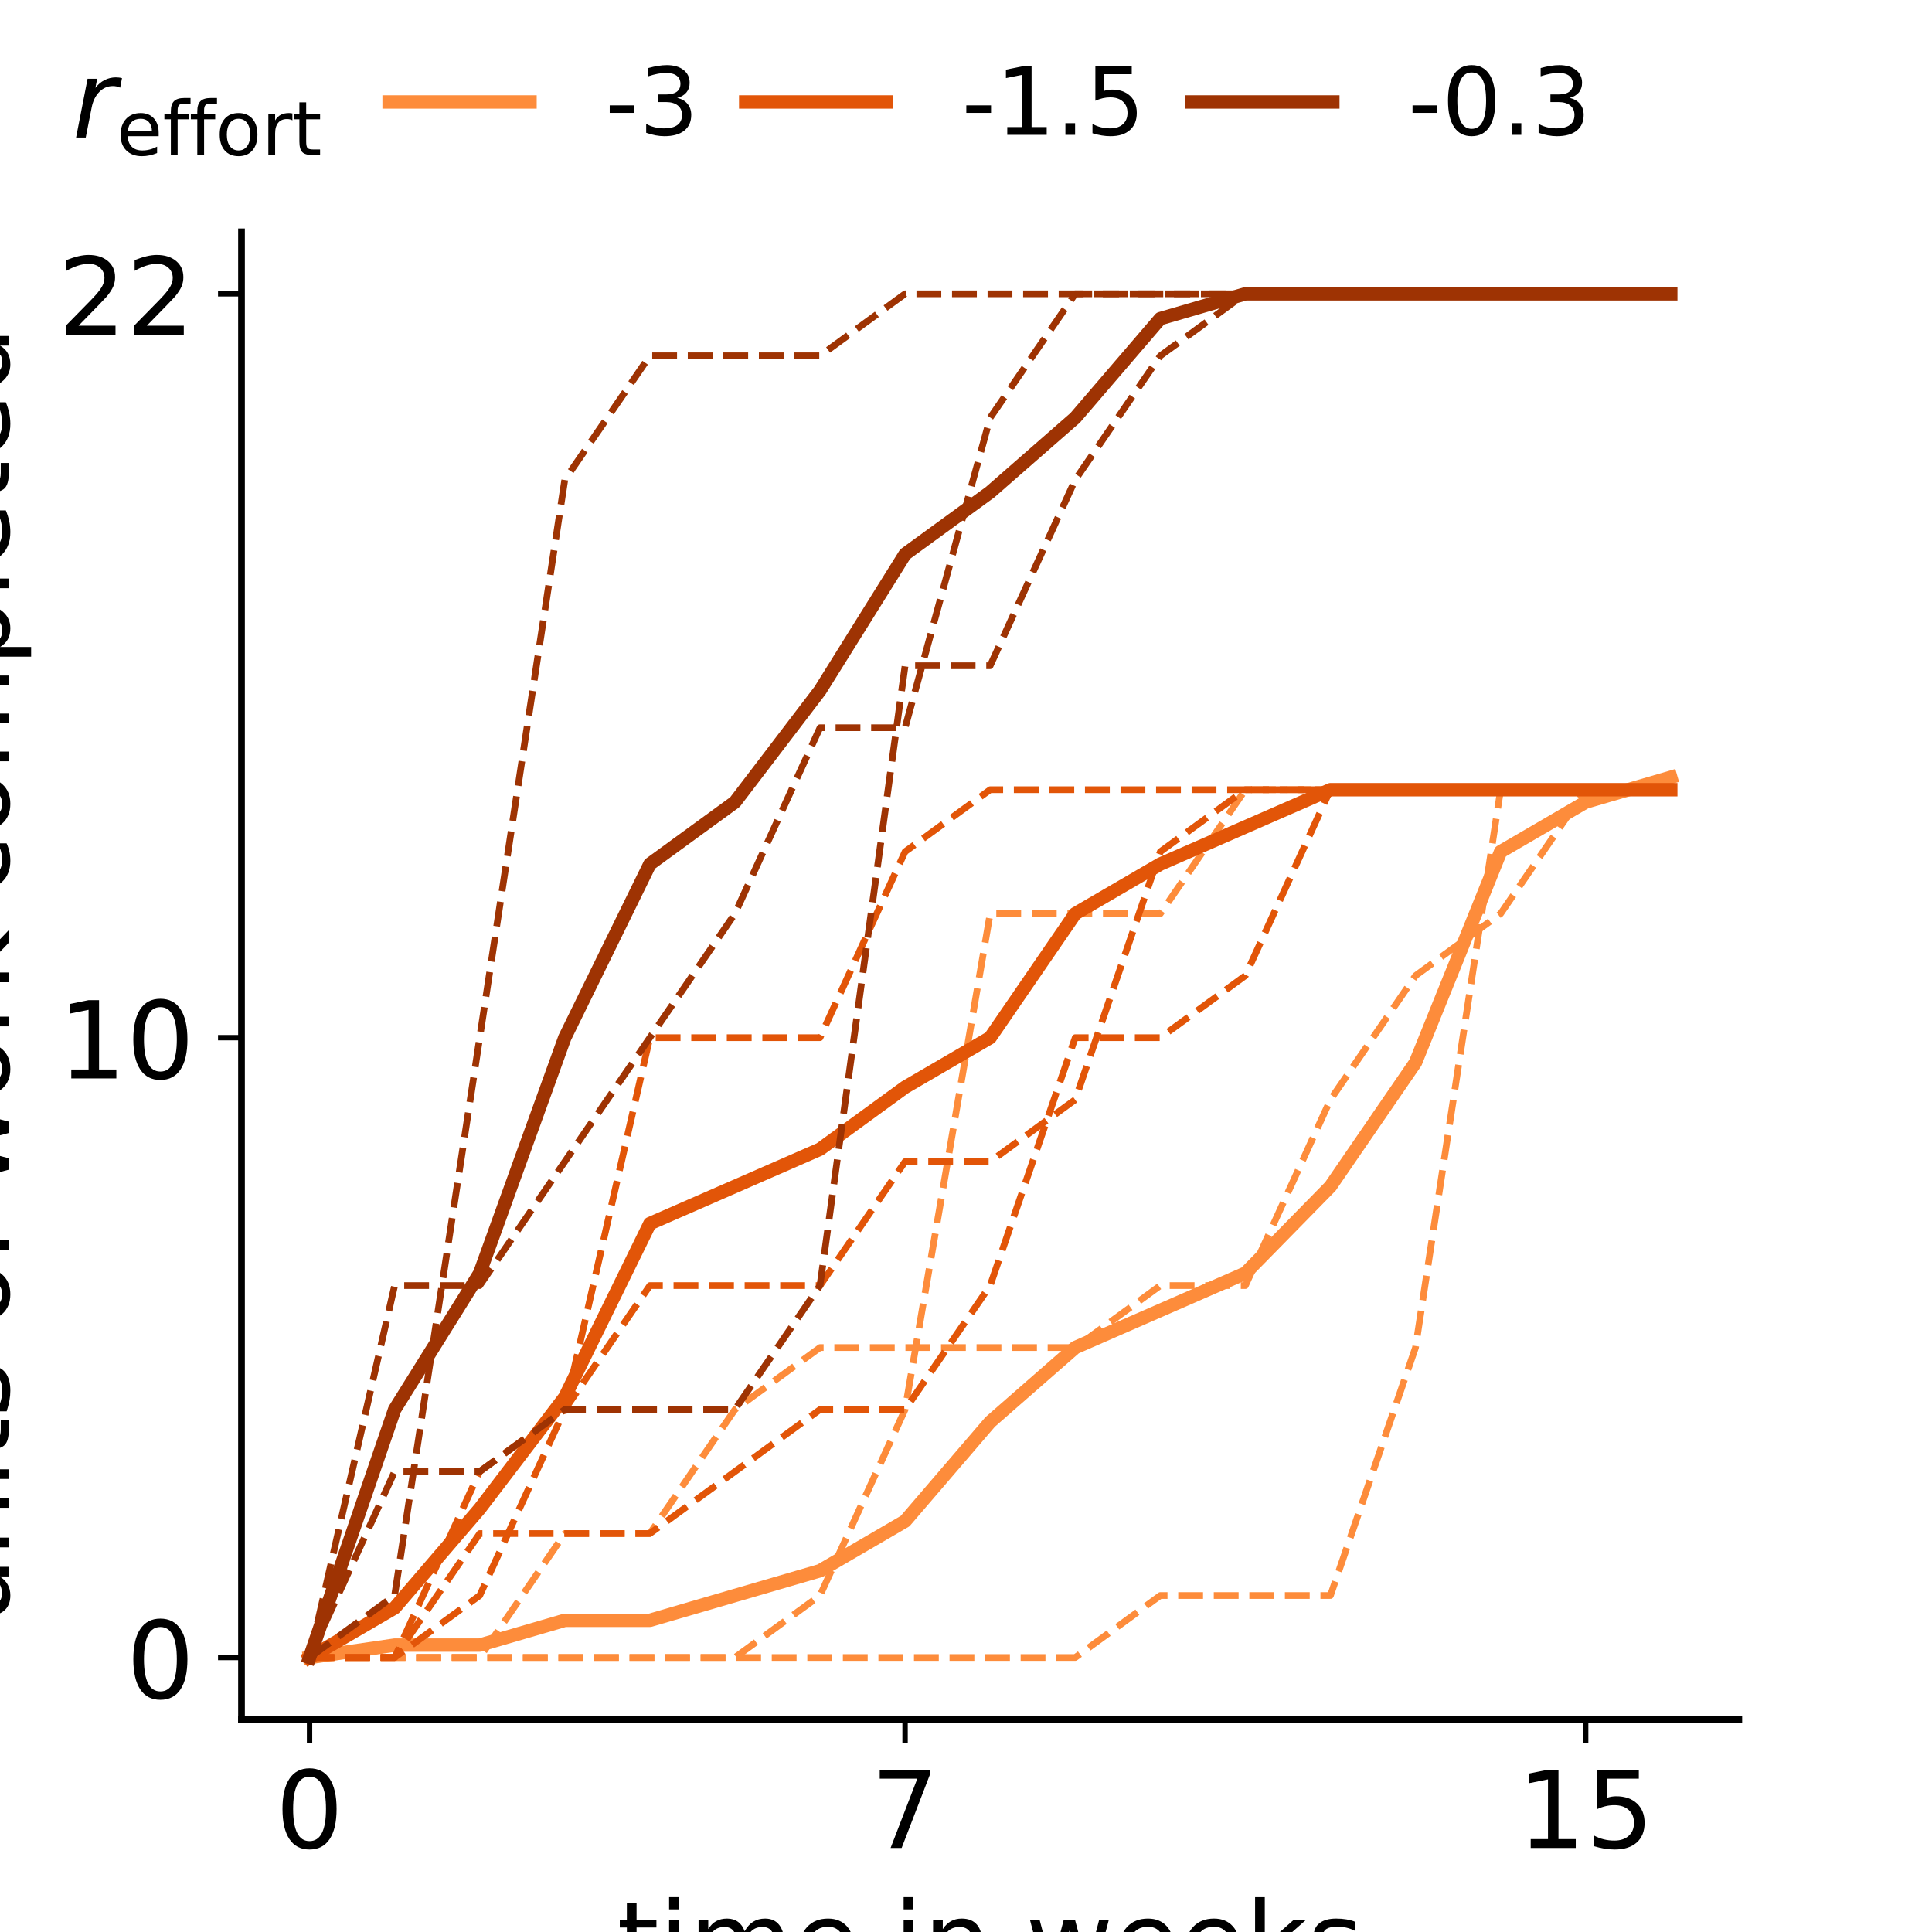
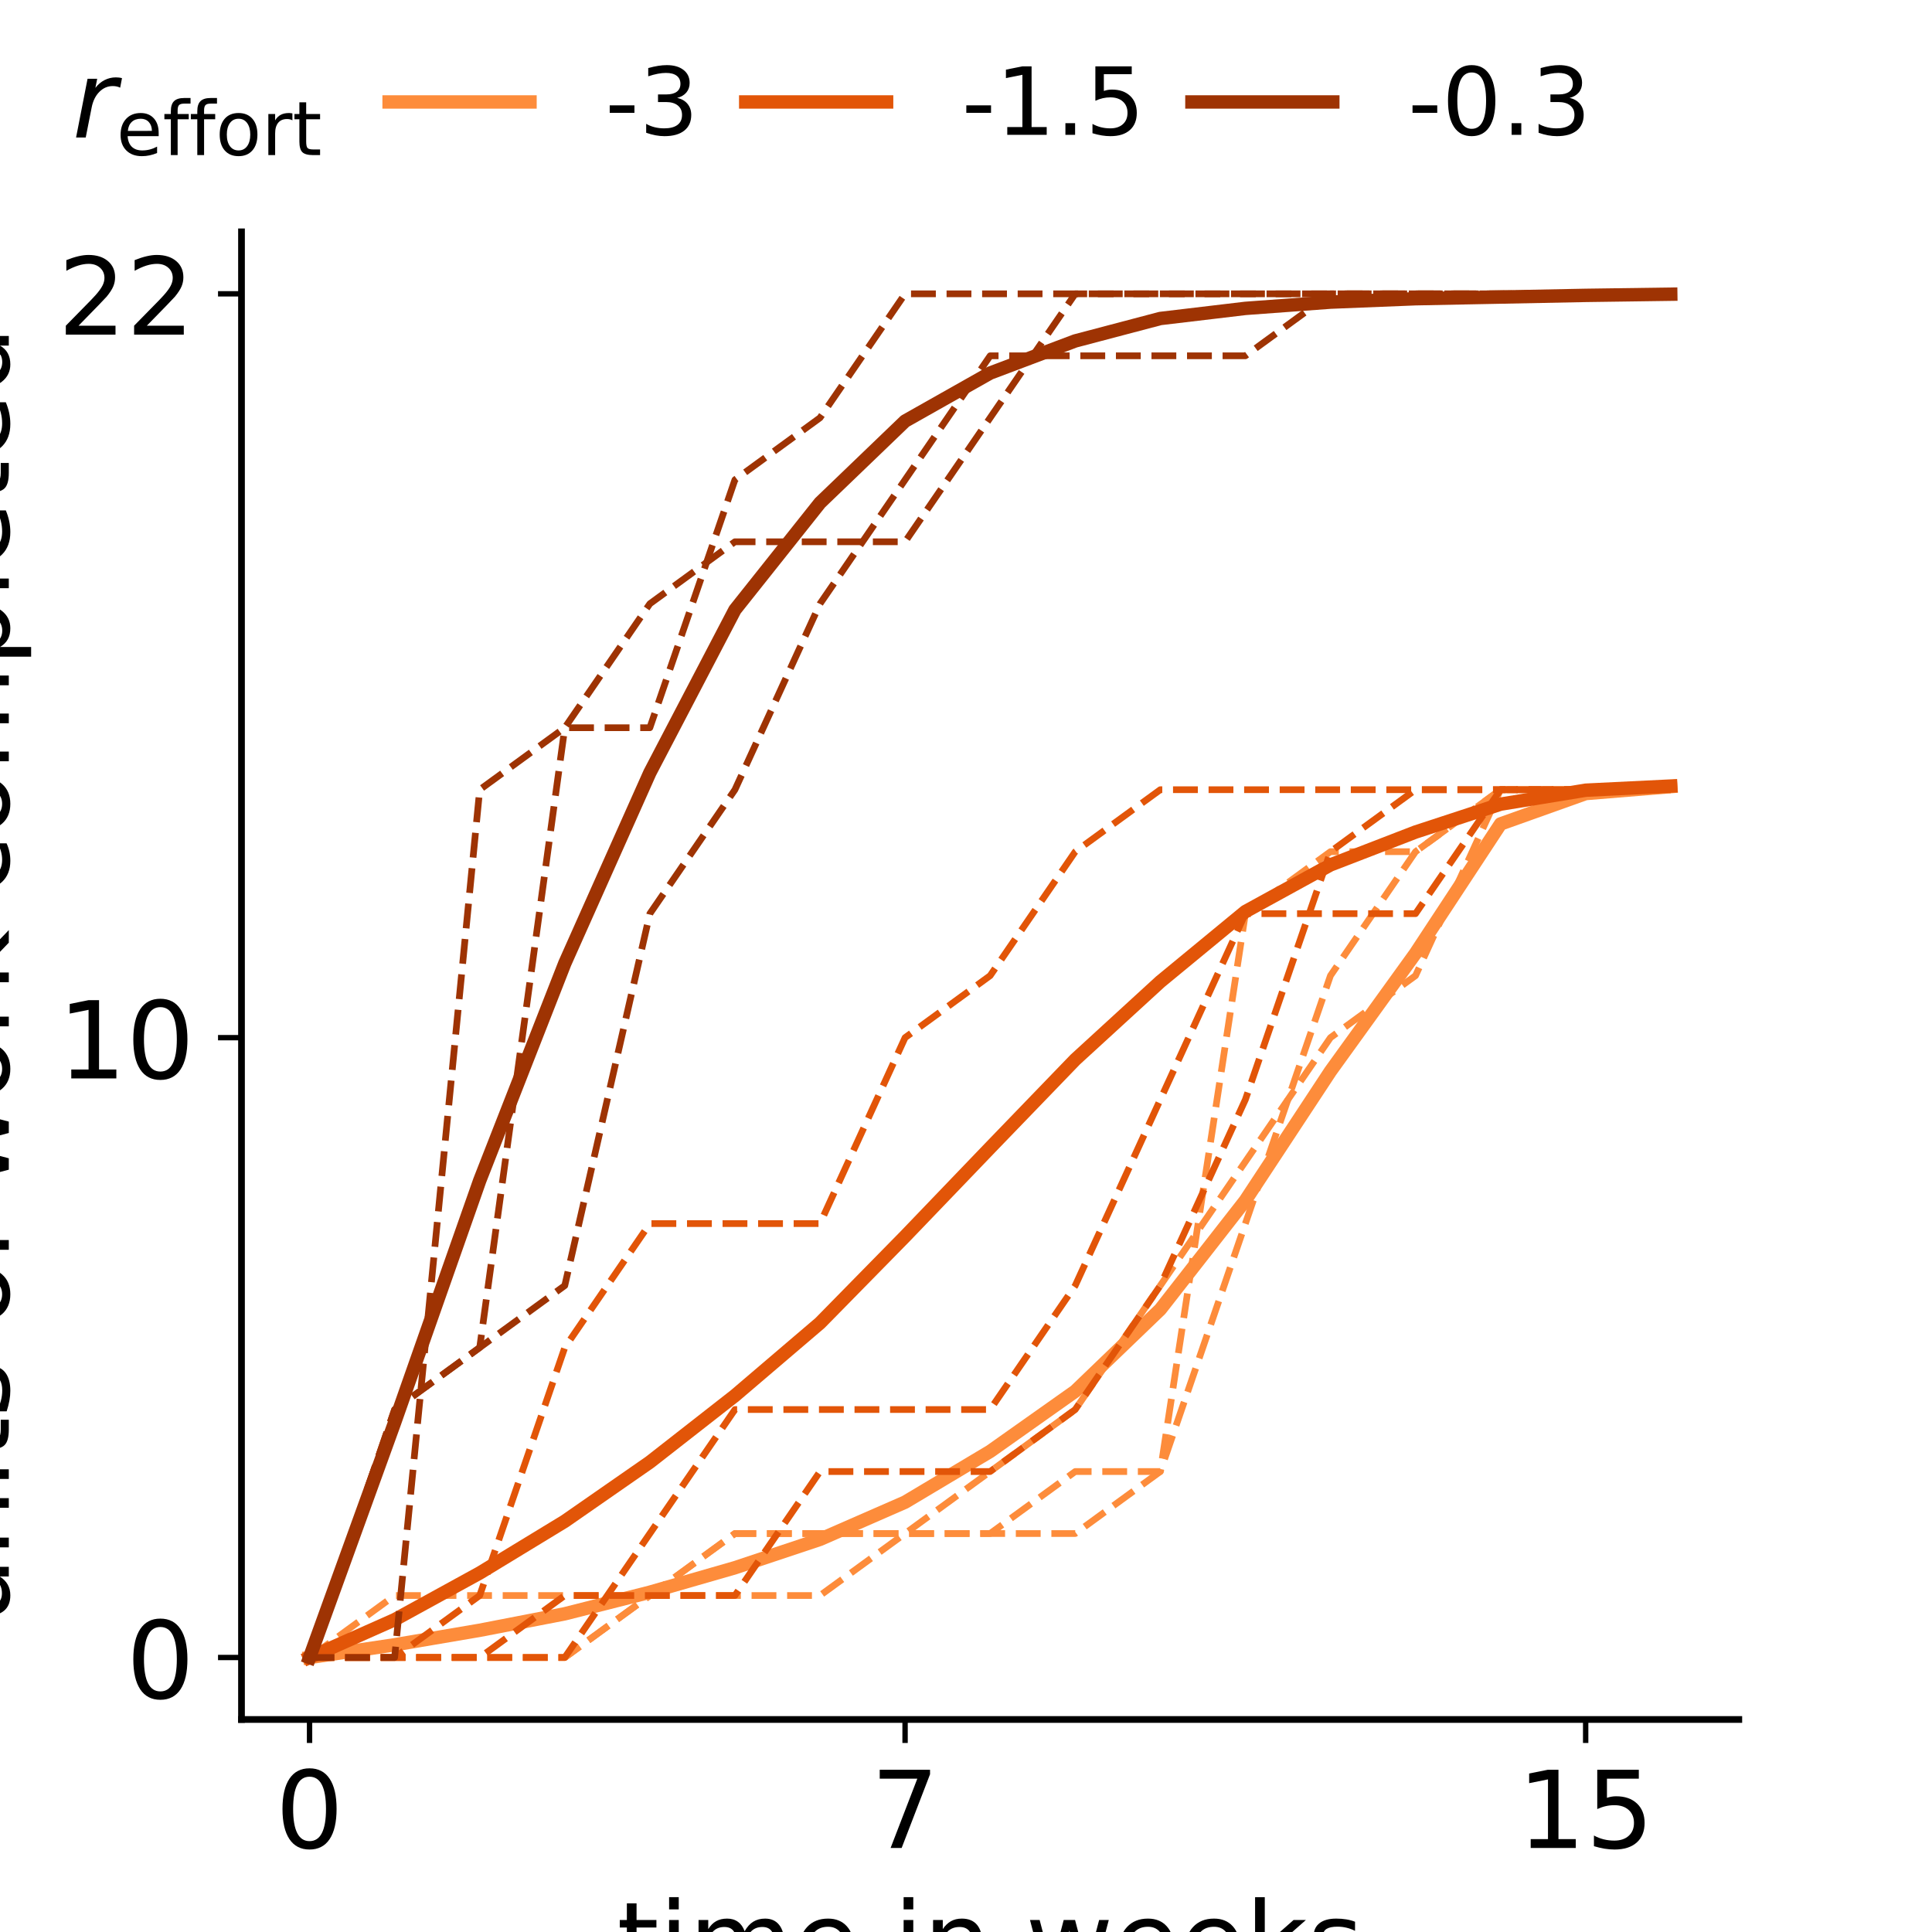
<svg xmlns="http://www.w3.org/2000/svg" xmlns:xlink="http://www.w3.org/1999/xlink" width="288pt" height="288pt" viewBox="0 0 288 288" version="1.1">
  <defs>
    <style type="text/css">*{stroke-linejoin: round; stroke-linecap: butt}</style>
  </defs>
  <g id="figure_1">
    <g id="patch_1">
      <path d="M 0 288  L 288 288  L 288 0  L 0 0  z " style="fill: #ffffff" />
    </g>
    <g id="axes_1">
      <g id="patch_2">
        <path d="M 36 256.32  L 259.2 256.32  L 259.2 34.56  L 36 34.56  z " style="fill: #ffffff" />
      </g>
      <g id="matplotlib.axis_1">
        <g id="xtick_1">
          <g id="line2d_1">
            <defs>
-               <path id="m95252f4888" d="M 0 0  L 0 3.5  " style="stroke: #000000; stroke-width: 0.8" />
-             </defs>
-             <g>
-               <use xlink:href="#m95252f4888" x="46.145" y="256.32" style="stroke: #000000; stroke-width: 0.8" />
+               <path id="m79a9e3d31c" d="M 0 0  L 0 3.5  " style="stroke: #000000; stroke-width: 0.8" />
+             </defs>
+             <g>
+               <use xlink:href="#m79a9e3d31c" x="46.145" y="256.32" style="stroke: #000000; stroke-width: 0.8" />
            </g>
          </g>
          <g id="text_1">
            <g transform="translate(41.05546 275.4775) scale(0.16 -0.16)">
              <defs>
                <path id="DejaVuSans-30" d="M 2034 4250  Q 1547 4250 1301 3770  Q 1056 3291 1056 2328  Q 1056 1369 1301 889  Q 1547 409 2034 409  Q 2525 409 2770 889  Q 3016 1369 3016 2328  Q 3016 3291 2770 3770  Q 2525 4250 2034 4250  z M 2034 4750  Q 2819 4750 3233 4129  Q 3647 3509 3647 2328  Q 3647 1150 3233 529  Q 2819 -91 2034 -91  Q 1250 -91 836 529  Q 422 1150 422 2328  Q 422 3509 836 4129  Q 1250 4750 2034 4750  z " transform="scale(0.015625)" />
              </defs>
              <use xlink:href="#DejaVuSans-30" />
            </g>
          </g>
        </g>
        <g id="xtick_2">
          <g id="line2d_2">
            <g>
-               <use xlink:href="#m95252f4888" x="134.918" y="256.32" style="stroke: #000000; stroke-width: 0.8" />
+               <use xlink:href="#m79a9e3d31c" x="134.918" y="256.32" style="stroke: #000000; stroke-width: 0.8" />
            </g>
          </g>
          <g id="text_2">
            <g transform="translate(129.8282 275.4775) scale(0.16 -0.16)">
              <defs>
                <path id="DejaVuSans-37" d="M 525 4666  L 3525 4666  L 3525 4397  L 1831 0  L 1172 0  L 2766 4134  L 525 4134  L 525 4666  z " transform="scale(0.015625)" />
              </defs>
              <use xlink:href="#DejaVuSans-37" />
            </g>
          </g>
        </g>
        <g id="xtick_3">
          <g id="line2d_3">
            <g>
-               <use xlink:href="#m95252f4888" x="236.373" y="256.32" style="stroke: #000000; stroke-width: 0.8" />
+               <use xlink:href="#m79a9e3d31c" x="236.373" y="256.32" style="stroke: #000000; stroke-width: 0.8" />
            </g>
          </g>
          <g id="text_3">
            <g transform="translate(226.1927 275.4775) scale(0.16 -0.16)">
              <defs>
                <path id="DejaVuSans-31" d="M 794 531  L 1825 531  L 1825 4091  L 703 3866  L 703 4441  L 1819 4666  L 2450 4666  L 2450 531  L 3481 531  L 3481 0  L 794 0  L 794 531  z " transform="scale(0.015625)" />
                <path id="DejaVuSans-35" d="M 691 4666  L 3169 4666  L 3169 4134  L 1269 4134  L 1269 2991  Q 1406 3038 1543 3061  Q 1681 3084 1819 3084  Q 2600 3084 3056 2656  Q 3513 2228 3513 1497  Q 3513 744 3044 326  Q 2575 -91 1722 -91  Q 1428 -91 1123 -41  Q 819 9 494 109  L 494 744  Q 775 591 1075 516  Q 1375 441 1709 441  Q 2250 441 2565 725  Q 2881 1009 2881 1497  Q 2881 1984 2565 2268  Q 2250 2553 1709 2553  Q 1456 2553 1204 2497  Q 953 2441 691 2322  L 691 4666  z " transform="scale(0.015625)" />
              </defs>
              <use xlink:href="#DejaVuSans-31" />
              <use xlink:href="#DejaVuSans-35" transform="translate(63.62305 0)" />
            </g>
          </g>
        </g>
        <g id="text_4">
          <g transform="translate(91.96125 294.9625) scale(0.16 -0.16)">
            <defs>
              <path id="DejaVuSans-74" d="M 1172 4494  L 1172 3500  L 2356 3500  L 2356 3053  L 1172 3053  L 1172 1153  Q 1172 725 1289 603  Q 1406 481 1766 481  L 2356 481  L 2356 0  L 1766 0  Q 1100 0 847 248  Q 594 497 594 1153  L 594 3053  L 172 3053  L 172 3500  L 594 3500  L 594 4494  L 1172 4494  z " transform="scale(0.015625)" />
              <path id="DejaVuSans-69" d="M 603 3500  L 1178 3500  L 1178 0  L 603 0  L 603 3500  z M 603 4863  L 1178 4863  L 1178 4134  L 603 4134  L 603 4863  z " transform="scale(0.015625)" />
              <path id="DejaVuSans-6d" d="M 3328 2828  Q 3544 3216 3844 3400  Q 4144 3584 4550 3584  Q 5097 3584 5394 3201  Q 5691 2819 5691 2113  L 5691 0  L 5113 0  L 5113 2094  Q 5113 2597 4934 2840  Q 4756 3084 4391 3084  Q 3944 3084 3684 2787  Q 3425 2491 3425 1978  L 3425 0  L 2847 0  L 2847 2094  Q 2847 2600 2669 2842  Q 2491 3084 2119 3084  Q 1678 3084 1418 2786  Q 1159 2488 1159 1978  L 1159 0  L 581 0  L 581 3500  L 1159 3500  L 1159 2956  Q 1356 3278 1631 3431  Q 1906 3584 2284 3584  Q 2666 3584 2933 3390  Q 3200 3197 3328 2828  z " transform="scale(0.015625)" />
              <path id="DejaVuSans-65" d="M 3597 1894  L 3597 1613  L 953 1613  Q 991 1019 1311 708  Q 1631 397 2203 397  Q 2534 397 2845 478  Q 3156 559 3463 722  L 3463 178  Q 3153 47 2828 -22  Q 2503 -91 2169 -91  Q 1331 -91 842 396  Q 353 884 353 1716  Q 353 2575 817 3079  Q 1281 3584 2069 3584  Q 2775 3584 3186 3129  Q 3597 2675 3597 1894  z M 3022 2063  Q 3016 2534 2758 2815  Q 2500 3097 2075 3097  Q 1594 3097 1305 2825  Q 1016 2553 972 2059  L 3022 2063  z " transform="scale(0.015625)" />
              <path id="DejaVuSans-20" transform="scale(0.015625)" />
              <path id="DejaVuSans-6e" d="M 3513 2113  L 3513 0  L 2938 0  L 2938 2094  Q 2938 2591 2744 2837  Q 2550 3084 2163 3084  Q 1697 3084 1428 2787  Q 1159 2491 1159 1978  L 1159 0  L 581 0  L 581 3500  L 1159 3500  L 1159 2956  Q 1366 3272 1645 3428  Q 1925 3584 2291 3584  Q 2894 3584 3203 3211  Q 3513 2838 3513 2113  z " transform="scale(0.015625)" />
              <path id="DejaVuSans-77" d="M 269 3500  L 844 3500  L 1563 769  L 2278 3500  L 2956 3500  L 3675 769  L 4391 3500  L 4966 3500  L 4050 0  L 3372 0  L 2619 2869  L 1863 0  L 1184 0  L 269 3500  z " transform="scale(0.015625)" />
              <path id="DejaVuSans-6b" d="M 581 4863  L 1159 4863  L 1159 1991  L 2875 3500  L 3609 3500  L 1753 1863  L 3688 0  L 2938 0  L 1159 1709  L 1159 0  L 581 0  L 581 4863  z " transform="scale(0.015625)" />
              <path id="DejaVuSans-73" d="M 2834 3397  L 2834 2853  Q 2591 2978 2328 3040  Q 2066 3103 1784 3103  Q 1356 3103 1142 2972  Q 928 2841 928 2578  Q 928 2378 1081 2264  Q 1234 2150 1697 2047  L 1894 2003  Q 2506 1872 2764 1633  Q 3022 1394 3022 966  Q 3022 478 2636 193  Q 2250 -91 1575 -91  Q 1294 -91 989 -36  Q 684 19 347 128  L 347 722  Q 666 556 975 473  Q 1284 391 1588 391  Q 1994 391 2212 530  Q 2431 669 2431 922  Q 2431 1156 2273 1281  Q 2116 1406 1581 1522  L 1381 1569  Q 847 1681 609 1914  Q 372 2147 372 2553  Q 372 3047 722 3315  Q 1072 3584 1716 3584  Q 2034 3584 2315 3537  Q 2597 3491 2834 3397  z " transform="scale(0.015625)" />
            </defs>
            <use xlink:href="#DejaVuSans-74" />
            <use xlink:href="#DejaVuSans-69" transform="translate(39.20898 0)" />
            <use xlink:href="#DejaVuSans-6d" transform="translate(66.99219 0)" />
            <use xlink:href="#DejaVuSans-65" transform="translate(164.4043 0)" />
            <use xlink:href="#DejaVuSans-20" transform="translate(225.9277 0)" />
            <use xlink:href="#DejaVuSans-69" transform="translate(257.7148 0)" />
            <use xlink:href="#DejaVuSans-6e" transform="translate(285.498 0)" />
            <use xlink:href="#DejaVuSans-20" transform="translate(348.877 0)" />
            <use xlink:href="#DejaVuSans-77" transform="translate(380.6641 0)" />
            <use xlink:href="#DejaVuSans-65" transform="translate(462.4512 0)" />
            <use xlink:href="#DejaVuSans-65" transform="translate(523.9746 0)" />
            <use xlink:href="#DejaVuSans-6b" transform="translate(585.498 0)" />
            <use xlink:href="#DejaVuSans-73" transform="translate(643.4082 0)" />
          </g>
        </g>
      </g>
      <g id="matplotlib.axis_2">
        <g id="ytick_1">
          <g id="line2d_4">
            <defs>
-               <path id="mb20ee929aa" d="M 0 0  L -3.5 0  " style="stroke: #000000; stroke-width: 0.8" />
-             </defs>
-             <g>
-               <use xlink:href="#mb20ee929aa" x="36" y="247.08" style="stroke: #000000; stroke-width: 0.8" />
+               <path id="mb2018e87bc" d="M 0 0  L -3.5 0  " style="stroke: #000000; stroke-width: 0.8" />
+             </defs>
+             <g>
+               <use xlink:href="#mb2018e87bc" x="36" y="247.08" style="stroke: #000000; stroke-width: 0.8" />
            </g>
          </g>
          <g id="text_5">
            <g transform="translate(18.82 253.1587) scale(0.16 -0.16)">
              <use xlink:href="#DejaVuSans-30" />
            </g>
          </g>
        </g>
        <g id="ytick_2">
          <g id="line2d_5">
            <g>
-               <use xlink:href="#mb20ee929aa" x="36" y="154.68" style="stroke: #000000; stroke-width: 0.8" />
+               <use xlink:href="#mb2018e87bc" x="36" y="154.68" style="stroke: #000000; stroke-width: 0.8" />
            </g>
          </g>
          <g id="text_6">
            <g transform="translate(8.64 160.7587) scale(0.16 -0.16)">
              <use xlink:href="#DejaVuSans-31" />
              <use xlink:href="#DejaVuSans-30" transform="translate(63.62305 0)" />
            </g>
          </g>
        </g>
        <g id="ytick_3">
          <g id="line2d_6">
            <g>
-               <use xlink:href="#mb20ee929aa" x="36" y="43.8" style="stroke: #000000; stroke-width: 0.8" />
+               <use xlink:href="#mb2018e87bc" x="36" y="43.8" style="stroke: #000000; stroke-width: 0.8" />
            </g>
          </g>
          <g id="text_7">
            <g transform="translate(8.64 49.87875) scale(0.16 -0.16)">
              <defs>
                <path id="DejaVuSans-32" d="M 1228 531  L 3431 531  L 3431 0  L 469 0  L 469 531  Q 828 903 1448 1529  Q 2069 2156 2228 2338  Q 2531 2678 2651 2914  Q 2772 3150 2772 3378  Q 2772 3750 2511 3984  Q 2250 4219 1831 4219  Q 1534 4219 1204 4116  Q 875 4013 500 3803  L 500 4441  Q 881 4594 1212 4672  Q 1544 4750 1819 4750  Q 2544 4750 2975 4387  Q 3406 4025 3406 3419  Q 3406 3131 3298 2873  Q 3191 2616 2906 2266  Q 2828 2175 2409 1742  Q 1991 1309 1228 531  z " transform="scale(0.015625)" />
              </defs>
              <use xlink:href="#DejaVuSans-32" />
              <use xlink:href="#DejaVuSans-32" transform="translate(63.62305 0)" />
            </g>
          </g>
        </g>
        <g id="text_8">
          <g transform="translate(1.3125 242.2512) rotate(-90) scale(0.16 -0.16)">
            <defs>
              <path id="DejaVuSans-75" d="M 544 1381  L 544 3500  L 1119 3500  L 1119 1403  Q 1119 906 1312 657  Q 1506 409 1894 409  Q 2359 409 2629 706  Q 2900 1003 2900 1516  L 2900 3500  L 3475 3500  L 3475 0  L 2900 0  L 2900 538  Q 2691 219 2414 64  Q 2138 -91 1772 -91  Q 1169 -91 856 284  Q 544 659 544 1381  z M 1991 3584  L 1991 3584  z " transform="scale(0.015625)" />
              <path id="DejaVuSans-6f" d="M 1959 3097  Q 1497 3097 1228 2736  Q 959 2375 959 1747  Q 959 1119 1226 758  Q 1494 397 1959 397  Q 2419 397 2687 759  Q 2956 1122 2956 1747  Q 2956 2369 2687 2733  Q 2419 3097 1959 3097  z M 1959 3584  Q 2709 3584 3137 3096  Q 3566 2609 3566 1747  Q 3566 888 3137 398  Q 2709 -91 1959 -91  Q 1206 -91 779 398  Q 353 888 353 1747  Q 353 2609 779 3096  Q 1206 3584 1959 3584  z " transform="scale(0.015625)" />
              <path id="DejaVuSans-66" d="M 2375 4863  L 2375 4384  L 1825 4384  Q 1516 4384 1395 4259  Q 1275 4134 1275 3809  L 1275 3500  L 2222 3500  L 2222 3053  L 1275 3053  L 1275 0  L 697 0  L 697 3053  L 147 3053  L 147 3500  L 697 3500  L 697 3744  Q 697 4328 969 4595  Q 1241 4863 1831 4863  L 2375 4863  z " transform="scale(0.015625)" />
              <path id="DejaVuSans-72" d="M 2631 2963  Q 2534 3019 2420 3045  Q 2306 3072 2169 3072  Q 1681 3072 1420 2755  Q 1159 2438 1159 1844  L 1159 0  L 581 0  L 581 3500  L 1159 3500  L 1159 2956  Q 1341 3275 1631 3429  Q 1922 3584 2338 3584  Q 2397 3584 2469 3576  Q 2541 3569 2628 3553  L 2631 2963  z " transform="scale(0.015625)" />
              <path id="DejaVuSans-63" d="M 3122 3366  L 3122 2828  Q 2878 2963 2633 3030  Q 2388 3097 2138 3097  Q 1578 3097 1268 2742  Q 959 2388 959 1747  Q 959 1106 1268 751  Q 1578 397 2138 397  Q 2388 397 2633 464  Q 2878 531 3122 666  L 3122 134  Q 2881 22 2623 -34  Q 2366 -91 2075 -91  Q 1284 -91 818 406  Q 353 903 353 1747  Q 353 2603 823 3093  Q 1294 3584 2113 3584  Q 2378 3584 2631 3529  Q 2884 3475 3122 3366  z " transform="scale(0.015625)" />
              <path id="DejaVuSans-70" d="M 1159 525  L 1159 -1331  L 581 -1331  L 581 3500  L 1159 3500  L 1159 2969  Q 1341 3281 1617 3432  Q 1894 3584 2278 3584  Q 2916 3584 3314 3078  Q 3713 2572 3713 1747  Q 3713 922 3314 415  Q 2916 -91 2278 -91  Q 1894 -91 1617 61  Q 1341 213 1159 525  z M 3116 1747  Q 3116 2381 2855 2742  Q 2594 3103 2138 3103  Q 1681 3103 1420 2742  Q 1159 2381 1159 1747  Q 1159 1113 1420 752  Q 1681 391 2138 391  Q 2594 391 2855 752  Q 3116 1113 3116 1747  z " transform="scale(0.015625)" />
              <path id="DejaVuSans-6c" d="M 603 4863  L 1178 4863  L 1178 0  L 603 0  L 603 4863  z " transform="scale(0.015625)" />
              <path id="DejaVuSans-64" d="M 2906 2969  L 2906 4863  L 3481 4863  L 3481 0  L 2906 0  L 2906 525  Q 2725 213 2448 61  Q 2172 -91 1784 -91  Q 1150 -91 751 415  Q 353 922 353 1747  Q 353 2572 751 3078  Q 1150 3584 1784 3584  Q 2172 3584 2448 3432  Q 2725 3281 2906 2969  z M 947 1747  Q 947 1113 1208 752  Q 1469 391 1925 391  Q 2381 391 2643 752  Q 2906 1113 2906 1747  Q 2906 2381 2643 2742  Q 2381 3103 1925 3103  Q 1469 3103 1208 2742  Q 947 2381 947 1747  z " transform="scale(0.015625)" />
            </defs>
            <use xlink:href="#DejaVuSans-75" />
            <use xlink:href="#DejaVuSans-6e" transform="translate(63.37891 0)" />
            <use xlink:href="#DejaVuSans-69" transform="translate(126.7578 0)" />
            <use xlink:href="#DejaVuSans-74" transform="translate(154.541 0)" />
            <use xlink:href="#DejaVuSans-73" transform="translate(193.75 0)" />
            <use xlink:href="#DejaVuSans-20" transform="translate(245.8496 0)" />
            <use xlink:href="#DejaVuSans-6f" transform="translate(277.6367 0)" />
            <use xlink:href="#DejaVuSans-66" transform="translate(338.8184 0)" />
            <use xlink:href="#DejaVuSans-20" transform="translate(374.0234 0)" />
            <use xlink:href="#DejaVuSans-77" transform="translate(405.8105 0)" />
            <use xlink:href="#DejaVuSans-6f" transform="translate(487.5977 0)" />
            <use xlink:href="#DejaVuSans-72" transform="translate(548.7793 0)" />
            <use xlink:href="#DejaVuSans-6b" transform="translate(589.8926 0)" />
            <use xlink:href="#DejaVuSans-20" transform="translate(647.8027 0)" />
            <use xlink:href="#DejaVuSans-63" transform="translate(679.5898 0)" />
            <use xlink:href="#DejaVuSans-6f" transform="translate(734.5703 0)" />
            <use xlink:href="#DejaVuSans-6d" transform="translate(795.752 0)" />
            <use xlink:href="#DejaVuSans-70" transform="translate(893.1641 0)" />
            <use xlink:href="#DejaVuSans-6c" transform="translate(956.6406 0)" />
            <use xlink:href="#DejaVuSans-65" transform="translate(984.4238 0)" />
            <use xlink:href="#DejaVuSans-74" transform="translate(1045.947 0)" />
            <use xlink:href="#DejaVuSans-65" transform="translate(1085.156 0)" />
            <use xlink:href="#DejaVuSans-64" transform="translate(1146.68 0)" />
          </g>
        </g>
      </g>
      <g id="line2d_7">
-         <path d="M 46.145 247.08  L 58.827 245.232  L 71.509 245.232  L 84.191 241.536  L 96.873 241.536  L 109.555 237.84  L 122.236 234.144  L 134.918 226.752  L 147.6 211.968  L 160.282 200.88  L 172.964 195.336  L 185.645 189.792  L 198.327 176.856  L 211.009 158.376  L 223.691 126.96  L 236.373 119.568  L 249.055 115.872  " clip-path="url(#pe9d7560bc7)" style="fill: none; stroke: #fd8c3b; stroke-width: 2; stroke-linecap: square" />
+         <path d="M 46.145 247.08  L 58.827 245.186  L 71.509 243.024  L 84.191 240.566  L 96.873 237.35  L 109.555 233.7  L 122.236 229.469  L 134.918 223.925  L 147.6 216.357  L 160.282 207.385  L 172.964 195.188  L 185.645 178.953  L 198.327 159.688  L 211.009 142.104  L 223.691 122.82  L 236.373 118.293  L 249.055 117.258  " clip-path="url(#p00d701f7e8)" style="fill: none; stroke: #fd8c3b; stroke-width: 2; stroke-linecap: square" />
      </g>
      <g id="line2d_8">
-         <path d="M 46.145 247.08  L 58.827 247.08  L 71.509 247.08  L 84.191 247.08  L 96.873 247.08  L 109.555 247.08  L 122.236 237.84  L 134.918 210.12  L 147.6 136.2  L 160.282 136.2  L 172.964 136.2  L 185.645 117.72  L 198.327 117.72  L 211.009 117.72  L 223.691 117.72  L 236.373 117.72  L 249.055 117.72  " clip-path="url(#pe9d7560bc7)" style="fill: none; stroke-dasharray: 3.7,1.6; stroke-dashoffset: 0; stroke: #fd8c3b" />
+         <path d="M 46.145 247.08  L 58.827 247.08  L 71.509 247.08  L 84.191 247.08  L 96.873 237.84  L 109.555 228.6  L 122.236 228.6  L 134.918 228.6  L 147.6 228.6  L 160.282 219.36  L 172.964 219.36  L 185.645 136.2  L 198.327 126.96  L 211.009 126.96  L 223.691 117.72  L 236.373 117.72  L 249.055 117.72  " clip-path="url(#p00d701f7e8)" style="fill: none; stroke-dasharray: 3.7,1.6; stroke-dashoffset: 0; stroke: #fd8c3b" />
      </g>
      <g id="line2d_9">
-         <path d="M 46.145 247.08  L 58.827 247.08  L 71.509 247.08  L 84.191 247.08  L 96.873 247.08  L 109.555 247.08  L 122.236 247.08  L 134.918 247.08  L 147.6 247.08  L 160.282 247.08  L 172.964 237.84  L 185.645 237.84  L 198.327 237.84  L 211.009 200.88  L 223.691 117.72  L 236.373 117.72  L 249.055 117.72  " clip-path="url(#pe9d7560bc7)" style="fill: none; stroke-dasharray: 3.7,1.6; stroke-dashoffset: 0; stroke: #fd8c3b" />
+         <path d="M 46.145 247.08  L 58.827 247.08  L 71.509 247.08  L 84.191 247.08  L 96.873 237.84  L 109.555 228.6  L 122.236 228.6  L 134.918 228.6  L 147.6 228.6  L 160.282 228.6  L 172.964 219.36  L 185.645 182.4  L 198.327 145.44  L 211.009 126.96  L 223.691 117.72  L 236.373 117.72  L 249.055 117.72  " clip-path="url(#p00d701f7e8)" style="fill: none; stroke-dasharray: 3.7,1.6; stroke-dashoffset: 0; stroke: #fd8c3b" />
      </g>
      <g id="line2d_10">
-         <path d="M 46.145 247.08  L 58.827 247.08  L 71.509 247.08  L 84.191 228.6  L 96.873 228.6  L 109.555 210.12  L 122.236 200.88  L 134.918 200.88  L 147.6 200.88  L 160.282 200.88  L 172.964 191.64  L 185.645 191.64  L 198.327 163.92  L 211.009 145.44  L 223.691 136.2  L 236.373 117.72  L 249.055 117.72  " clip-path="url(#pe9d7560bc7)" style="fill: none; stroke-dasharray: 3.7,1.6; stroke-dashoffset: 0; stroke: #fd8c3b" />
+         <path d="M 46.145 247.08  L 58.827 237.84  L 71.509 237.84  L 84.191 237.84  L 96.873 237.84  L 109.555 237.84  L 122.236 237.84  L 134.918 228.6  L 147.6 219.36  L 160.282 210.12  L 172.964 191.64  L 185.645 173.16  L 198.327 154.68  L 211.009 145.44  L 223.691 117.72  L 236.373 117.72  L 249.055 117.72  " clip-path="url(#p00d701f7e8)" style="fill: none; stroke-dasharray: 3.7,1.6; stroke-dashoffset: 0; stroke: #fd8c3b" />
      </g>
      <g id="line2d_11">
-         <path d="M 46.145 247.08  L 58.827 239.688  L 71.509 224.904  L 84.191 208.272  L 96.873 182.4  L 109.555 176.856  L 122.236 171.312  L 134.918 162.072  L 147.6 154.68  L 160.282 136.2  L 172.964 128.808  L 185.645 123.264  L 198.327 117.72  L 211.009 117.72  L 223.691 117.72  L 236.373 117.72  L 249.055 117.72  " clip-path="url(#pe9d7560bc7)" style="fill: none; stroke: #e25508; stroke-width: 2; stroke-linecap: square" />
+         <path d="M 46.145 247.08  L 58.827 241.444  L 71.509 234.486  L 84.191 226.77  L 96.873 217.956  L 109.555 208.041  L 122.236 197.221  L 134.918 184.303  L 147.6 171.09  L 160.282 157.951  L 172.964 146.336  L 185.645 135.886  L 198.327 128.928  L 211.009 124.031  L 223.691 119.873  L 236.373 117.794  L 249.055 117.175  " clip-path="url(#p00d701f7e8)" style="fill: none; stroke: #e25508; stroke-width: 2; stroke-linecap: square" />
      </g>
      <g id="line2d_12">
-         <path d="M 46.145 247.08  L 58.827 247.08  L 71.509 219.36  L 84.191 210.12  L 96.873 154.68  L 109.555 154.68  L 122.236 154.68  L 134.918 126.96  L 147.6 117.72  L 160.282 117.72  L 172.964 117.72  L 185.645 117.72  L 198.327 117.72  L 211.009 117.72  L 223.691 117.72  L 236.373 117.72  L 249.055 117.72  " clip-path="url(#pe9d7560bc7)" style="fill: none; stroke-dasharray: 3.7,1.6; stroke-dashoffset: 0; stroke: #e25508" />
+         <path d="M 46.145 247.08  L 58.827 247.08  L 71.509 237.84  L 84.191 200.88  L 96.873 182.4  L 109.555 182.4  L 122.236 182.4  L 134.918 154.68  L 147.6 145.44  L 160.282 126.96  L 172.964 117.72  L 185.645 117.72  L 198.327 117.72  L 211.009 117.72  L 223.691 117.72  L 236.373 117.72  L 249.055 117.72  " clip-path="url(#p00d701f7e8)" style="fill: none; stroke-dasharray: 3.7,1.6; stroke-dashoffset: 0; stroke: #e25508" />
      </g>
      <g id="line2d_13">
-         <path d="M 46.145 247.08  L 58.827 247.08  L 71.509 228.6  L 84.191 228.6  L 96.873 228.6  L 109.555 219.36  L 122.236 210.12  L 134.918 210.12  L 147.6 191.64  L 160.282 154.68  L 172.964 154.68  L 185.645 145.44  L 198.327 117.72  L 211.009 117.72  L 223.691 117.72  L 236.373 117.72  L 249.055 117.72  " clip-path="url(#pe9d7560bc7)" style="fill: none; stroke-dasharray: 3.7,1.6; stroke-dashoffset: 0; stroke: #e25508" />
+         <path d="M 46.145 247.08  L 58.827 247.08  L 71.509 247.08  L 84.191 237.84  L 96.873 237.84  L 109.555 237.84  L 122.236 219.36  L 134.918 219.36  L 147.6 219.36  L 160.282 210.12  L 172.964 191.64  L 185.645 163.92  L 198.327 126.96  L 211.009 117.72  L 223.691 117.72  L 236.373 117.72  L 249.055 117.72  " clip-path="url(#p00d701f7e8)" style="fill: none; stroke-dasharray: 3.7,1.6; stroke-dashoffset: 0; stroke: #e25508" />
      </g>
      <g id="line2d_14">
-         <path d="M 46.145 247.08  L 58.827 247.08  L 71.509 237.84  L 84.191 210.12  L 96.873 191.64  L 109.555 191.64  L 122.236 191.64  L 134.918 173.16  L 147.6 173.16  L 160.282 163.92  L 172.964 126.96  L 185.645 117.72  L 198.327 117.72  L 211.009 117.72  L 223.691 117.72  L 236.373 117.72  L 249.055 117.72  " clip-path="url(#pe9d7560bc7)" style="fill: none; stroke-dasharray: 3.7,1.6; stroke-dashoffset: 0; stroke: #e25508" />
+         <path d="M 46.145 247.08  L 58.827 247.08  L 71.509 247.08  L 84.191 247.08  L 96.873 228.6  L 109.555 210.12  L 122.236 210.12  L 134.918 210.12  L 147.6 210.12  L 160.282 191.64  L 172.964 163.92  L 185.645 136.2  L 198.327 136.2  L 211.009 136.2  L 223.691 117.72  L 236.373 117.72  L 249.055 117.72  " clip-path="url(#p00d701f7e8)" style="fill: none; stroke-dasharray: 3.7,1.6; stroke-dashoffset: 0; stroke: #e25508" />
      </g>
      <g id="line2d_15">
-         <path d="M 46.145 247.08  L 58.827 210.12  L 71.509 189.792  L 84.191 154.68  L 96.873 128.808  L 109.555 119.568  L 122.236 102.936  L 134.918 82.608  L 147.6 73.368  L 160.282 62.28  L 172.964 47.496  L 185.645 43.8  L 198.327 43.8  L 211.009 43.8  L 223.691 43.8  L 236.373 43.8  L 249.055 43.8  " clip-path="url(#pe9d7560bc7)" style="fill: none; stroke: #9e3303; stroke-width: 2; stroke-linecap: square" />
+         <path d="M 46.145 247.08  L 58.827 212.051  L 71.509 175.987  L 84.191 143.61  L 96.873 115.188  L 109.555 90.906  L 122.236 74.957  L 134.918 62.77  L 147.6 55.609  L 160.282 50.822  L 172.964 47.478  L 185.645 45.971  L 198.327 45.038  L 211.009 44.53  L 223.691 44.28  L 236.373 44.031  L 249.055 43.855  " clip-path="url(#p00d701f7e8)" style="fill: none; stroke: #9e3303; stroke-width: 2; stroke-linecap: square" />
      </g>
      <g id="line2d_16">
-         <path d="M 46.145 247.08  L 58.827 219.36  L 71.509 219.36  L 84.191 210.12  L 96.873 210.12  L 109.555 210.12  L 122.236 191.64  L 134.918 99.24  L 147.6 99.24  L 160.282 71.52  L 172.964 53.04  L 185.645 43.8  L 198.327 43.8  L 211.009 43.8  L 223.691 43.8  L 236.373 43.8  L 249.055 43.8  " clip-path="url(#pe9d7560bc7)" style="fill: none; stroke-dasharray: 3.7,1.6; stroke-dashoffset: 0; stroke: #9e3303" />
+         <path d="M 46.145 247.08  L 58.827 210.12  L 71.509 200.88  L 84.191 191.64  L 96.873 136.2  L 109.555 117.72  L 122.236 90  L 134.918 71.52  L 147.6 53.04  L 160.282 53.04  L 172.964 53.04  L 185.645 53.04  L 198.327 43.8  L 211.009 43.8  L 223.691 43.8  L 236.373 43.8  L 249.055 43.8  " clip-path="url(#p00d701f7e8)" style="fill: none; stroke-dasharray: 3.7,1.6; stroke-dashoffset: 0; stroke: #9e3303" />
      </g>
      <g id="line2d_17">
-         <path d="M 46.145 247.08  L 58.827 237.84  L 71.509 154.68  L 84.191 71.52  L 96.873 53.04  L 109.555 53.04  L 122.236 53.04  L 134.918 43.8  L 147.6 43.8  L 160.282 43.8  L 172.964 43.8  L 185.645 43.8  L 198.327 43.8  L 211.009 43.8  L 223.691 43.8  L 236.373 43.8  L 249.055 43.8  " clip-path="url(#pe9d7560bc7)" style="fill: none; stroke-dasharray: 3.7,1.6; stroke-dashoffset: 0; stroke: #9e3303" />
+         <path d="M 46.145 247.08  L 58.827 210.12  L 71.509 200.88  L 84.191 108.48  L 96.873 90  L 109.555 80.76  L 122.236 80.76  L 134.918 80.76  L 147.6 62.28  L 160.282 43.8  L 172.964 43.8  L 185.645 43.8  L 198.327 43.8  L 211.009 43.8  L 223.691 43.8  L 236.373 43.8  L 249.055 43.8  " clip-path="url(#p00d701f7e8)" style="fill: none; stroke-dasharray: 3.7,1.6; stroke-dashoffset: 0; stroke: #9e3303" />
      </g>
      <g id="line2d_18">
-         <path d="M 46.145 247.08  L 58.827 191.64  L 71.509 191.64  L 84.191 173.16  L 96.873 154.68  L 109.555 136.2  L 122.236 108.48  L 134.918 108.48  L 147.6 62.28  L 160.282 43.8  L 172.964 43.8  L 185.645 43.8  L 198.327 43.8  L 211.009 43.8  L 223.691 43.8  L 236.373 43.8  L 249.055 43.8  " clip-path="url(#pe9d7560bc7)" style="fill: none; stroke-dasharray: 3.7,1.6; stroke-dashoffset: 0; stroke: #9e3303" />
+         <path d="M 46.145 247.08  L 58.827 247.08  L 71.509 117.72  L 84.191 108.48  L 96.873 108.48  L 109.555 71.52  L 122.236 62.28  L 134.918 43.8  L 147.6 43.8  L 160.282 43.8  L 172.964 43.8  L 185.645 43.8  L 198.327 43.8  L 211.009 43.8  L 223.691 43.8  L 236.373 43.8  L 249.055 43.8  " clip-path="url(#p00d701f7e8)" style="fill: none; stroke-dasharray: 3.7,1.6; stroke-dashoffset: 0; stroke: #9e3303" />
      </g>
      <g id="patch_3">
        <path d="M 36 256.32  L 36 34.56  " style="fill: none; stroke: #000000; stroke-linejoin: miter; stroke-linecap: square" />
      </g>
      <g id="patch_4">
        <path d="M 36 256.32  L 259.2 256.32  " style="fill: none; stroke: #000000; stroke-linejoin: miter; stroke-linecap: square" />
      </g>
      <g id="text_9">
        <g transform="translate(10.77909 20.495) scale(0.16 -0.16)">
          <defs>
            <path id="DejaVuSans-Oblique-72" d="M 2853 2969  Q 2766 3016 2653 3041  Q 2541 3066 2413 3066  Q 1953 3066 1609 2717  Q 1266 2369 1153 1784  L 800 0  L 225 0  L 909 3500  L 1484 3500  L 1375 2956  Q 1603 3259 1920 3421  Q 2238 3584 2597 3584  Q 2691 3584 2781 3573  Q 2872 3563 2963 3538  L 2853 2969  z " transform="scale(0.015625)" />
          </defs>
          <use xlink:href="#DejaVuSans-Oblique-72" />
          <use xlink:href="#DejaVuSans-65" transform="translate(41.11328 -16.40625) scale(0.7)" />
          <use xlink:href="#DejaVuSans-66" transform="translate(84.17969 -16.40625) scale(0.7)" />
          <use xlink:href="#DejaVuSans-66" transform="translate(108.8232 -16.40625) scale(0.7)" />
          <use xlink:href="#DejaVuSans-6f" transform="translate(133.4668 -16.40625) scale(0.7)" />
          <use xlink:href="#DejaVuSans-72" transform="translate(176.2939 -16.40625) scale(0.7)" />
          <use xlink:href="#DejaVuSans-74" transform="translate(205.0732 -16.40625) scale(0.7)" />
        </g>
      </g>
      <g id="legend_1">
        <g id="line2d_19">
          <path d="M 58.005 15.199  L 68.505 15.199  L 79.005 15.199  " style="fill: none; stroke: #fd8c3b; stroke-width: 2; stroke-linecap: square" />
        </g>
        <g id="text_10">
          <g transform="translate(90.20547 20.09861) scale(0.14 -0.14)">
            <defs>
              <path id="DejaVuSans-2d" d="M 313 2009  L 1997 2009  L 1997 1497  L 313 1497  L 313 2009  z " transform="scale(0.015625)" />
              <path id="DejaVuSans-33" d="M 2597 2516  Q 3050 2419 3304 2112  Q 3559 1806 3559 1356  Q 3559 666 3084 287  Q 2609 -91 1734 -91  Q 1441 -91 1130 -33  Q 819 25 488 141  L 488 750  Q 750 597 1062 519  Q 1375 441 1716 441  Q 2309 441 2620 675  Q 2931 909 2931 1356  Q 2931 1769 2642 2001  Q 2353 2234 1838 2234  L 1294 2234  L 1294 2753  L 1863 2753  Q 2328 2753 2575 2939  Q 2822 3125 2822 3475  Q 2822 3834 2567 4026  Q 2313 4219 1838 4219  Q 1578 4219 1281 4162  Q 984 4106 628 3988  L 628 4550  Q 988 4650 1302 4700  Q 1616 4750 1894 4750  Q 2613 4750 3031 4423  Q 3450 4097 3450 3541  Q 3450 3153 3228 2886  Q 3006 2619 2597 2516  z " transform="scale(0.015625)" />
            </defs>
            <use xlink:href="#DejaVuSans-2d" />
            <use xlink:href="#DejaVuSans-33" transform="translate(36.08398 0)" />
          </g>
        </g>
        <g id="line2d_20">
          <path d="M 111.164 15.199  L 121.664 15.199  L 132.164 15.199  " style="fill: none; stroke: #e25508; stroke-width: 2; stroke-linecap: square" />
        </g>
        <g id="text_11">
          <g transform="translate(143.3639 20.09861) scale(0.14 -0.14)">
            <defs>
              <path id="DejaVuSans-2e" d="M 684 794  L 1344 794  L 1344 0  L 684 0  L 684 794  z " transform="scale(0.015625)" />
            </defs>
            <use xlink:href="#DejaVuSans-2d" />
            <use xlink:href="#DejaVuSans-31" transform="translate(36.08398 0)" />
            <use xlink:href="#DejaVuSans-2e" transform="translate(99.70703 0)" />
            <use xlink:href="#DejaVuSans-35" transform="translate(131.4941 0)" />
          </g>
        </g>
        <g id="line2d_21">
          <path d="M 177.679 15.199  L 188.179 15.199  L 198.679 15.199  " style="fill: none; stroke: #9e3303; stroke-width: 2; stroke-linecap: square" />
        </g>
        <g id="text_12">
          <g transform="translate(209.8792 20.09861) scale(0.14 -0.14)">
            <use xlink:href="#DejaVuSans-2d" />
            <use xlink:href="#DejaVuSans-30" transform="translate(36.08398 0)" />
            <use xlink:href="#DejaVuSans-2e" transform="translate(99.70703 0)" />
            <use xlink:href="#DejaVuSans-33" transform="translate(131.4941 0)" />
          </g>
        </g>
      </g>
    </g>
  </g>
  <defs>
-     <clipPath id="pe9d7560bc7">
+     <clipPath id="p00d701f7e8">
      <rect x="36" y="34.56" width="223.2" height="221.76" />
    </clipPath>
  </defs>
</svg>
